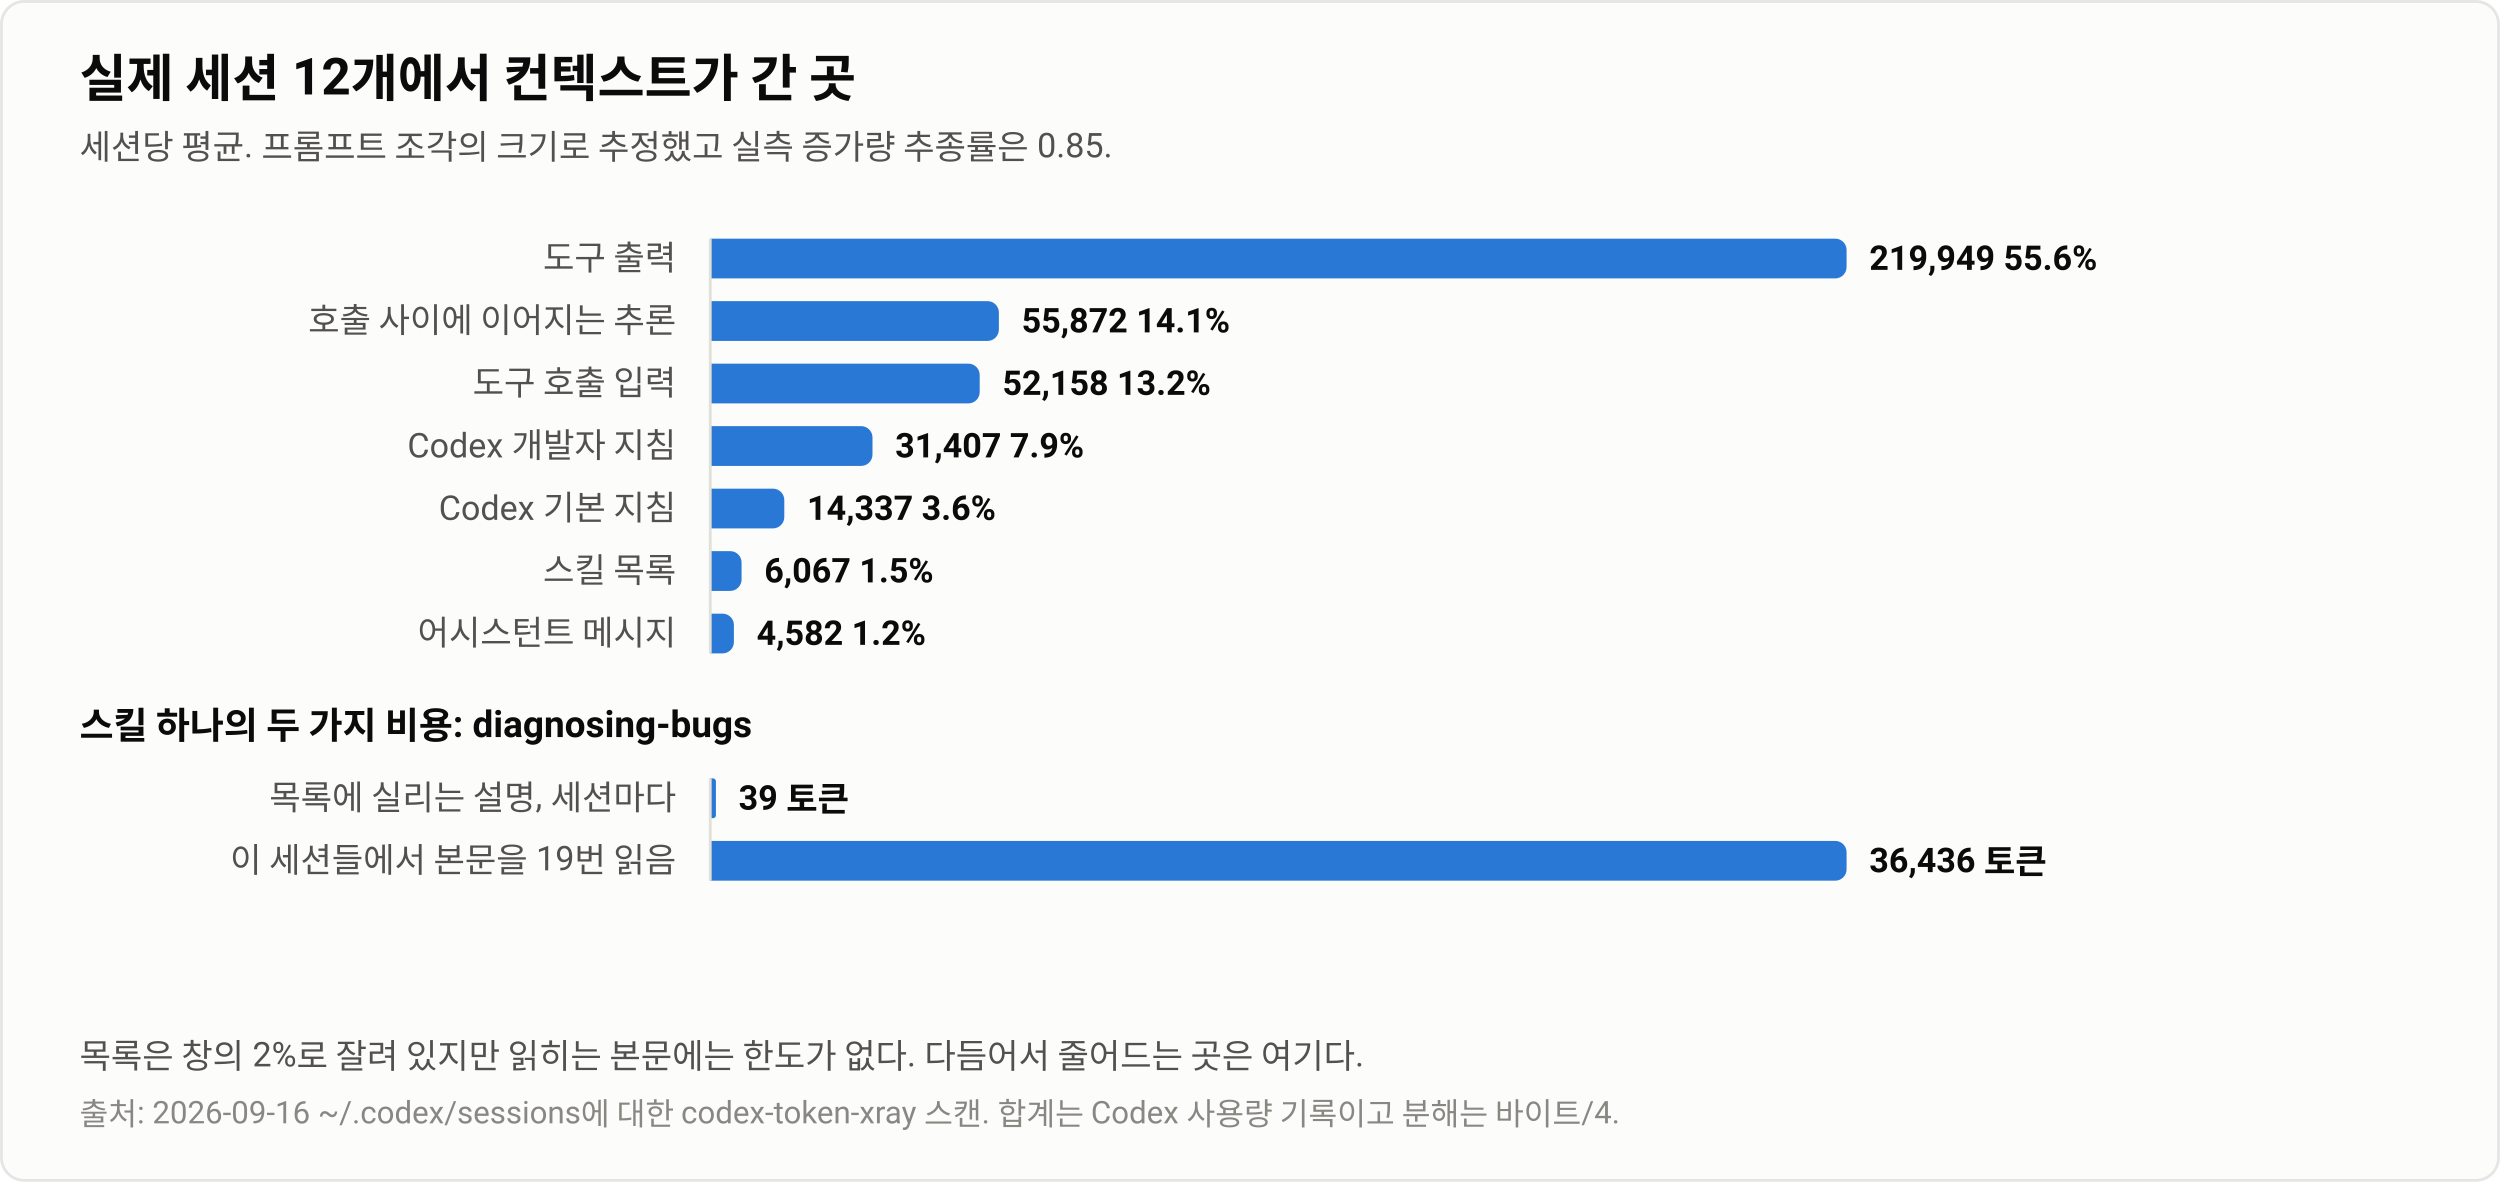
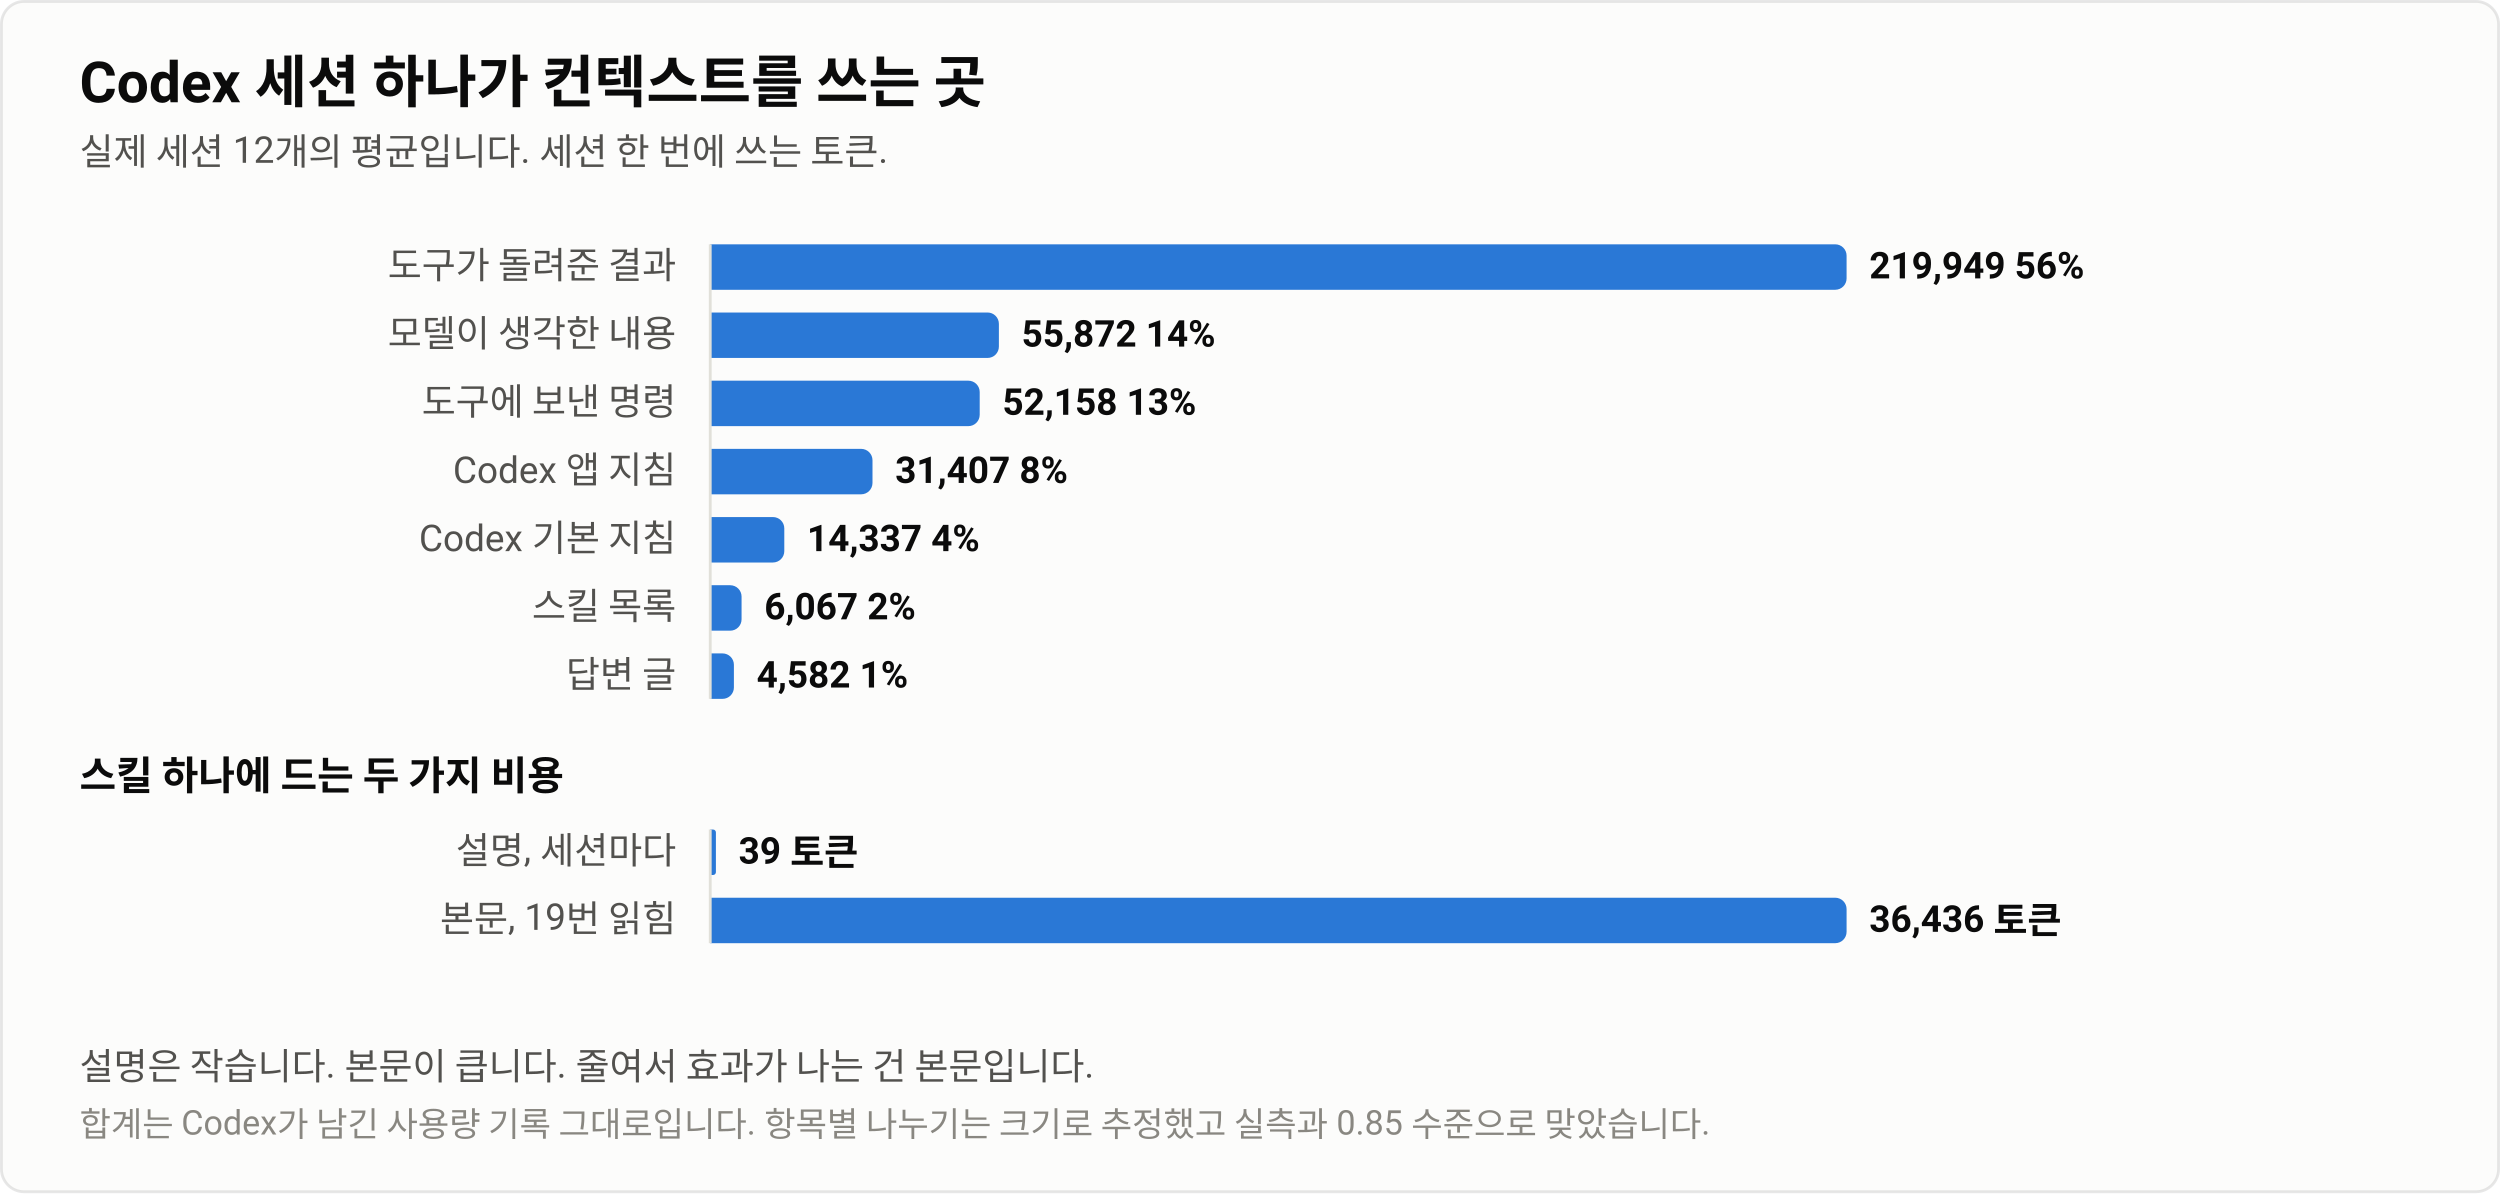
- <svg xmlns="http://www.w3.org/2000/svg" width="880" height="416" viewBox="0 0 880 416" role="img">
-   <rect x="0.5" y="0.5" width="879" height="415" rx="8" fill="#fcfcfb" stroke="rgba(11,11,11,0.10)" />
-   <text x="28" y="34" font-family="system-ui, -apple-system, 'Segoe UI', Roboto, 'Apple SD Gothic Neo', 'Malgun Gothic', sans-serif" font-size="18" font-weight="600" fill="#0b0b0b" text-anchor="start">실제 세션 12개에서 컨텍스트가 간 곳</text>
-   <text x="28" y="56" font-family="system-ui, -apple-system, 'Segoe UI', Roboto, 'Apple SD Gothic Neo', 'Malgun Gothic', sans-serif" font-size="12" font-weight="normal" fill="#52514e" text-anchor="start">세션당 평균. 프롬프트 조각의 크기로 추정했고 실측 증가량 추종률은 0.85.</text>
-   <text x="238" y="95" font-family="system-ui, -apple-system, 'Segoe UI', Roboto, 'Apple SD Gothic Neo', 'Malgun Gothic', sans-serif" font-size="12" font-weight="normal" fill="#52514e" text-anchor="end">도구 출력</text>
-   <path d="M250.0,84 h396.0 a4.0,4.0 0 0 1 4.0,4.0 v6.0 a4.0,4.0 0 0 1 -4.0,4.0 h-396.0 z" fill="#2a78d6" />
-   <text x="658.0" y="95" font-family="system-ui, -apple-system, 'Segoe UI', Roboto, 'Apple SD Gothic Neo', 'Malgun Gothic', sans-serif" font-size="12" font-weight="600" fill="#0b0b0b" text-anchor="start">219,949  55.6%</text>
-   <text x="238" y="117" font-family="system-ui, -apple-system, 'Segoe UI', Roboto, 'Apple SD Gothic Neo', 'Malgun Gothic', sans-serif" font-size="12" font-weight="normal" fill="#52514e" text-anchor="end">호출 사이에 이어지는 추론</text>
-   <path d="M250.0,106 h97.609 a4.0,4.0 0 0 1 4.0,4.0 v6.0 a4.0,4.0 0 0 1 -4.0,4.0 h-97.609 z" fill="#2a78d6" />
-   <text x="359.609" y="117" font-family="system-ui, -apple-system, 'Segoe UI', Roboto, 'Apple SD Gothic Neo', 'Malgun Gothic', sans-serif" font-size="12" font-weight="600" fill="#0b0b0b" text-anchor="start">55,872  14.1%</text>
-   <text x="238" y="139" font-family="system-ui, -apple-system, 'Segoe UI', Roboto, 'Apple SD Gothic Neo', 'Malgun Gothic', sans-serif" font-size="12" font-weight="normal" fill="#52514e" text-anchor="end">도구 호출 입력</text>
-   <path d="M250.0,128 h90.855 a4.0,4.0 0 0 1 4.0,4.0 v6.0 a4.0,4.0 0 0 1 -4.0,4.0 h-90.855 z" fill="#2a78d6" />
-   <text x="352.855" y="139" font-family="system-ui, -apple-system, 'Segoe UI', Roboto, 'Apple SD Gothic Neo', 'Malgun Gothic', sans-serif" font-size="12" font-weight="600" fill="#0b0b0b" text-anchor="start">52,158  13.2%</text>
-   <text x="238" y="161" font-family="system-ui, -apple-system, 'Segoe UI', Roboto, 'Apple SD Gothic Neo', 'Malgun Gothic', sans-serif" font-size="12" font-weight="normal" fill="#52514e" text-anchor="end">Codex 개발자 지침</text>
-   <path d="M250.0,150 h53.117 a4.0,4.0 0 0 1 4.0,4.0 v6.0 a4.0,4.0 0 0 1 -4.0,4.0 h-53.117 z" fill="#2a78d6" />
-   <text x="315.117" y="161" font-family="system-ui, -apple-system, 'Segoe UI', Roboto, 'Apple SD Gothic Neo', 'Malgun Gothic', sans-serif" font-size="12" font-weight="600" fill="#0b0b0b" text-anchor="start">31,407  7.9%</text>
-   <text x="238" y="183" font-family="system-ui, -apple-system, 'Segoe UI', Roboto, 'Apple SD Gothic Neo', 'Malgun Gothic', sans-serif" font-size="12" font-weight="normal" fill="#52514e" text-anchor="end">Codex 기본 지침</text>
-   <path d="M250.0,172 h22.073 a4.0,4.0 0 0 1 4.0,4.0 v6.0 a4.0,4.0 0 0 1 -4.0,4.0 h-22.073 z" fill="#2a78d6" />
-   <text x="284.073" y="183" font-family="system-ui, -apple-system, 'Segoe UI', Roboto, 'Apple SD Gothic Neo', 'Malgun Gothic', sans-serif" font-size="12" font-weight="600" fill="#0b0b0b" text-anchor="start">14,337  3.6%</text>
-   <text x="238" y="205" font-family="system-ui, -apple-system, 'Segoe UI', Roboto, 'Apple SD Gothic Neo', 'Malgun Gothic', sans-serif" font-size="12" font-weight="normal" fill="#52514e" text-anchor="end">스킬 목록</text>
-   <path d="M250.0,194 h7.033 a4.0,4.0 0 0 1 4.0,4.0 v6.0 a4.0,4.0 0 0 1 -4.0,4.0 h-7.033 z" fill="#2a78d6" />
-   <text x="269.033" y="205" font-family="system-ui, -apple-system, 'Segoe UI', Roboto, 'Apple SD Gothic Neo', 'Malgun Gothic', sans-serif" font-size="12" font-weight="600" fill="#0b0b0b" text-anchor="start">6,067  1.5%</text>
-   <text x="238" y="227" font-family="system-ui, -apple-system, 'Segoe UI', Roboto, 'Apple SD Gothic Neo', 'Malgun Gothic', sans-serif" font-size="12" font-weight="normal" fill="#52514e" text-anchor="end">어시스턴트 메시지</text>
-   <path d="M250.0,216 h4.333 a4.0,4.0 0 0 1 4.0,4.0 v6.0 a4.0,4.0 0 0 1 -4.0,4.0 h-4.333 z" fill="#2a78d6" />
-   <text x="266.333" y="227" font-family="system-ui, -apple-system, 'Segoe UI', Roboto, 'Apple SD Gothic Neo', 'Malgun Gothic', sans-serif" font-size="12" font-weight="600" fill="#0b0b0b" text-anchor="start">4,582  1.2%</text>
-   <line x1="250" y1="84" x2="250" y2="230" stroke="#e1e0d9" stroke-width="1" />
-   <text x="28" y="260" font-family="system-ui, -apple-system, 'Segoe UI', Roboto, 'Apple SD Gothic Neo', 'Malgun Gothic', sans-serif" font-size="13" font-weight="600" fill="#0b0b0b" text-anchor="start">스킬 하나의 두 가지 비용: diagnosing-bugs</text>
-   <text x="238" y="285" font-family="system-ui, -apple-system, 'Segoe UI', Roboto, 'Apple SD Gothic Neo', 'Malgun Gothic', sans-serif" font-size="12" font-weight="normal" fill="#52514e" text-anchor="end">목록에 실리는 설명, 세션마다</text>
-   <path d="M250.0,274 h1.0 a1.0,1.0 0 0 1 1.0,1.0 v12.0 a1.0,1.0 0 0 1 -1.0,1.0 h-1.0 z" fill="#2a78d6" />
-   <text x="260.0" y="285" font-family="system-ui, -apple-system, 'Segoe UI', Roboto, 'Apple SD Gothic Neo', 'Malgun Gothic', sans-serif" font-size="12" font-weight="600" fill="#0b0b0b" text-anchor="start">39 토큰</text>
-   <text x="238" y="307" font-family="system-ui, -apple-system, 'Segoe UI', Roboto, 'Apple SD Gothic Neo', 'Malgun Gothic', sans-serif" font-size="12" font-weight="normal" fill="#52514e" text-anchor="end">이 세션들에서 본문을 19번 읽음</text>
-   <path d="M250.0,296 h396.0 a4.0,4.0 0 0 1 4.0,4.0 v6.0 a4.0,4.0 0 0 1 -4.0,4.0 h-396.0 z" fill="#2a78d6" />
-   <text x="658.0" y="307" font-family="system-ui, -apple-system, 'Segoe UI', Roboto, 'Apple SD Gothic Neo', 'Malgun Gothic', sans-serif" font-size="12" font-weight="600" fill="#0b0b0b" text-anchor="start">36,436 토큰</text>
-   <line x1="250" y1="274" x2="250" y2="310" stroke="#e1e0d9" stroke-width="1" />
-   <text x="28" y="376" font-family="system-ui, -apple-system, 'Segoe UI', Roboto, 'Apple SD Gothic Neo', 'Malgun Gothic', sans-serif" font-size="12" font-weight="normal" fill="#52514e" text-anchor="start">목록은 창의 2%로 잘려 있지만 읽히는 본문에는 한도가 없다. 다듬어서 줄어드는 곳은 여기다.</text>
-   <text x="28" y="396" font-family="system-ui, -apple-system, 'Segoe UI', Roboto, 'Apple SD Gothic Neo', 'Malgun Gothic', sans-serif" font-size="11" font-weight="normal" fill="#898781" text-anchor="start">출처: 2026-09-16 ~/.codex/sessions에 대한 codex-token-xray 스캔. 합계는 Codex 사용량 기록이고 분해는 바이트/4.</text>
+ <svg xmlns="http://www.w3.org/2000/svg" width="880" height="420" viewBox="0 0 880 420" role="img">
+   <rect x="0.5" y="0.5" width="879" height="419" rx="8" fill="#fcfcfb" stroke="rgba(11,11,11,0.10)" />
+   <text x="28" y="36" font-family="system-ui, -apple-system, 'Segoe UI', Roboto, 'Apple SD Gothic Neo', 'Malgun Gothic', sans-serif" font-size="20" font-weight="600" fill="#0b0b0b" text-anchor="start">Codex 세션 하나가 컨텍스트를 쓰는 곳</text>
+   <text x="28" y="58" font-family="system-ui, -apple-system, 'Segoe UI', Roboto, 'Apple SD Gothic Neo', 'Malgun Gothic', sans-serif" font-size="13" font-weight="normal" fill="#52514e" text-anchor="start">실제 세션 12개의 평균입니다. 세션 한 번에 쓰는 토큰.</text>
+   <text x="238" y="98" font-family="system-ui, -apple-system, 'Segoe UI', Roboto, 'Apple SD Gothic Neo', 'Malgun Gothic', sans-serif" font-size="13" font-weight="normal" fill="#52514e" text-anchor="end">도구가 돌려준 결과</text>
+   <path d="M250,86 h396.0 a4.0,4.0 0 0 1 4.0,4.0 v8.0 a4.0,4.0 0 0 1 -4.0,4.0 h-396.0 z" fill="#2a78d6" />
+   <text x="658.0" y="98" font-family="system-ui, -apple-system, 'Segoe UI', Roboto, 'Apple SD Gothic Neo', 'Malgun Gothic', sans-serif" font-size="13" font-weight="600" fill="#0b0b0b" text-anchor="start">219,949  56%</text>
+   <text x="238" y="122" font-family="system-ui, -apple-system, 'Segoe UI', Roboto, 'Apple SD Gothic Neo', 'Malgun Gothic', sans-serif" font-size="13" font-weight="normal" fill="#52514e" text-anchor="end">모델이 생각한 내용</text>
+   <path d="M250,110 h97.609 a4.0,4.0 0 0 1 4.0,4.0 v8.0 a4.0,4.0 0 0 1 -4.0,4.0 h-97.609 z" fill="#2a78d6" />
+   <text x="359.609" y="122" font-family="system-ui, -apple-system, 'Segoe UI', Roboto, 'Apple SD Gothic Neo', 'Malgun Gothic', sans-serif" font-size="13" font-weight="600" fill="#0b0b0b" text-anchor="start">55,872  14%</text>
+   <text x="238" y="146" font-family="system-ui, -apple-system, 'Segoe UI', Roboto, 'Apple SD Gothic Neo', 'Malgun Gothic', sans-serif" font-size="13" font-weight="normal" fill="#52514e" text-anchor="end">도구에 보낸 명령</text>
+   <path d="M250,134 h90.855 a4.0,4.0 0 0 1 4.0,4.0 v8.0 a4.0,4.0 0 0 1 -4.0,4.0 h-90.855 z" fill="#2a78d6" />
+   <text x="352.855" y="146" font-family="system-ui, -apple-system, 'Segoe UI', Roboto, 'Apple SD Gothic Neo', 'Malgun Gothic', sans-serif" font-size="13" font-weight="600" fill="#0b0b0b" text-anchor="start">52,158  13%</text>
+   <text x="238" y="170" font-family="system-ui, -apple-system, 'Segoe UI', Roboto, 'Apple SD Gothic Neo', 'Malgun Gothic', sans-serif" font-size="13" font-weight="normal" fill="#52514e" text-anchor="end">Codex 앱 지침</text>
+   <path d="M250,158 h53.117 a4.0,4.0 0 0 1 4.0,4.0 v8.0 a4.0,4.0 0 0 1 -4.0,4.0 h-53.117 z" fill="#2a78d6" />
+   <text x="315.117" y="170" font-family="system-ui, -apple-system, 'Segoe UI', Roboto, 'Apple SD Gothic Neo', 'Malgun Gothic', sans-serif" font-size="13" font-weight="600" fill="#0b0b0b" text-anchor="start">31,407  8%</text>
+   <text x="238" y="194" font-family="system-ui, -apple-system, 'Segoe UI', Roboto, 'Apple SD Gothic Neo', 'Malgun Gothic', sans-serif" font-size="13" font-weight="normal" fill="#52514e" text-anchor="end">Codex 기본 지침</text>
+   <path d="M250,182 h22.073 a4.0,4.0 0 0 1 4.0,4.0 v8.0 a4.0,4.0 0 0 1 -4.0,4.0 h-22.073 z" fill="#2a78d6" />
+   <text x="284.073" y="194" font-family="system-ui, -apple-system, 'Segoe UI', Roboto, 'Apple SD Gothic Neo', 'Malgun Gothic', sans-serif" font-size="13" font-weight="600" fill="#0b0b0b" text-anchor="start">14,337  4%</text>
+   <text x="238" y="218" font-family="system-ui, -apple-system, 'Segoe UI', Roboto, 'Apple SD Gothic Neo', 'Malgun Gothic', sans-serif" font-size="13" font-weight="normal" fill="#52514e" text-anchor="end">스킬 목록</text>
+   <path d="M250,206 h7.033 a4.0,4.0 0 0 1 4.0,4.0 v8.0 a4.0,4.0 0 0 1 -4.0,4.0 h-7.033 z" fill="#2a78d6" />
+   <text x="269.033" y="218" font-family="system-ui, -apple-system, 'Segoe UI', Roboto, 'Apple SD Gothic Neo', 'Malgun Gothic', sans-serif" font-size="13" font-weight="600" fill="#0b0b0b" text-anchor="start">6,067  2%</text>
+   <text x="238" y="242" font-family="system-ui, -apple-system, 'Segoe UI', Roboto, 'Apple SD Gothic Neo', 'Malgun Gothic', sans-serif" font-size="13" font-weight="normal" fill="#52514e" text-anchor="end">답변 글</text>
+   <path d="M250,230 h4.333 a4.0,4.0 0 0 1 4.0,4.0 v8.0 a4.0,4.0 0 0 1 -4.0,4.0 h-4.333 z" fill="#2a78d6" />
+   <text x="266.333" y="242" font-family="system-ui, -apple-system, 'Segoe UI', Roboto, 'Apple SD Gothic Neo', 'Malgun Gothic', sans-serif" font-size="13" font-weight="600" fill="#0b0b0b" text-anchor="start">4,582  1%</text>
+   <line x1="250" y1="86" x2="250" y2="246" stroke="#e1e0d9" stroke-width="1" />
+   <text x="28" y="278" font-family="system-ui, -apple-system, 'Segoe UI', Roboto, 'Apple SD Gothic Neo', 'Malgun Gothic', sans-serif" font-size="14" font-weight="600" fill="#0b0b0b" text-anchor="start">스킬 하나에 드는 두 가지 비용</text>
+   <text x="238" y="304" font-family="system-ui, -apple-system, 'Segoe UI', Roboto, 'Apple SD Gothic Neo', 'Malgun Gothic', sans-serif" font-size="13" font-weight="normal" fill="#52514e" text-anchor="end">설명, 세션마다</text>
+   <path d="M250,292 h1.0 a1.0,1.0 0 0 1 1.0,1.0 v14.0 a1.0,1.0 0 0 1 -1.0,1.0 h-1.0 z" fill="#2a78d6" />
+   <text x="260" y="304" font-family="system-ui, -apple-system, 'Segoe UI', Roboto, 'Apple SD Gothic Neo', 'Malgun Gothic', sans-serif" font-size="13" font-weight="600" fill="#0b0b0b" text-anchor="start">39 토큰</text>
+   <text x="238" y="328" font-family="system-ui, -apple-system, 'Segoe UI', Roboto, 'Apple SD Gothic Neo', 'Malgun Gothic', sans-serif" font-size="13" font-weight="normal" fill="#52514e" text-anchor="end">본문, 19번 읽힘</text>
+   <path d="M250,316 h396.0 a4.0,4.0 0 0 1 4.0,4.0 v8.0 a4.0,4.0 0 0 1 -4.0,4.0 h-396.0 z" fill="#2a78d6" />
+   <text x="658.0" y="328" font-family="system-ui, -apple-system, 'Segoe UI', Roboto, 'Apple SD Gothic Neo', 'Malgun Gothic', sans-serif" font-size="13" font-weight="600" fill="#0b0b0b" text-anchor="start">36,436 토큰</text>
+   <line x1="250" y1="292" x2="250" y2="332" stroke="#e1e0d9" stroke-width="1" />
+   <text x="28" y="380" font-family="system-ui, -apple-system, 'Segoe UI', Roboto, 'Apple SD Gothic Neo', 'Malgun Gothic', sans-serif" font-size="13" font-weight="normal" fill="#52514e" text-anchor="start">설명은 작습니다. 본문이 큽니다. 줄여서 효과가 나는 건 본문입니다.</text>
+   <text x="28" y="400" font-family="system-ui, -apple-system, 'Segoe UI', Roboto, 'Apple SD Gothic Neo', 'Malgun Gothic', sans-serif" font-size="12" font-weight="normal" fill="#898781" text-anchor="start">합계는 Codex가 남긴 사용량 기록 그대로입니다. 항목별 나누기는 크기로 추정했고 실측과 0.85 수준으로 맞았습니다.</text>
</svg>
